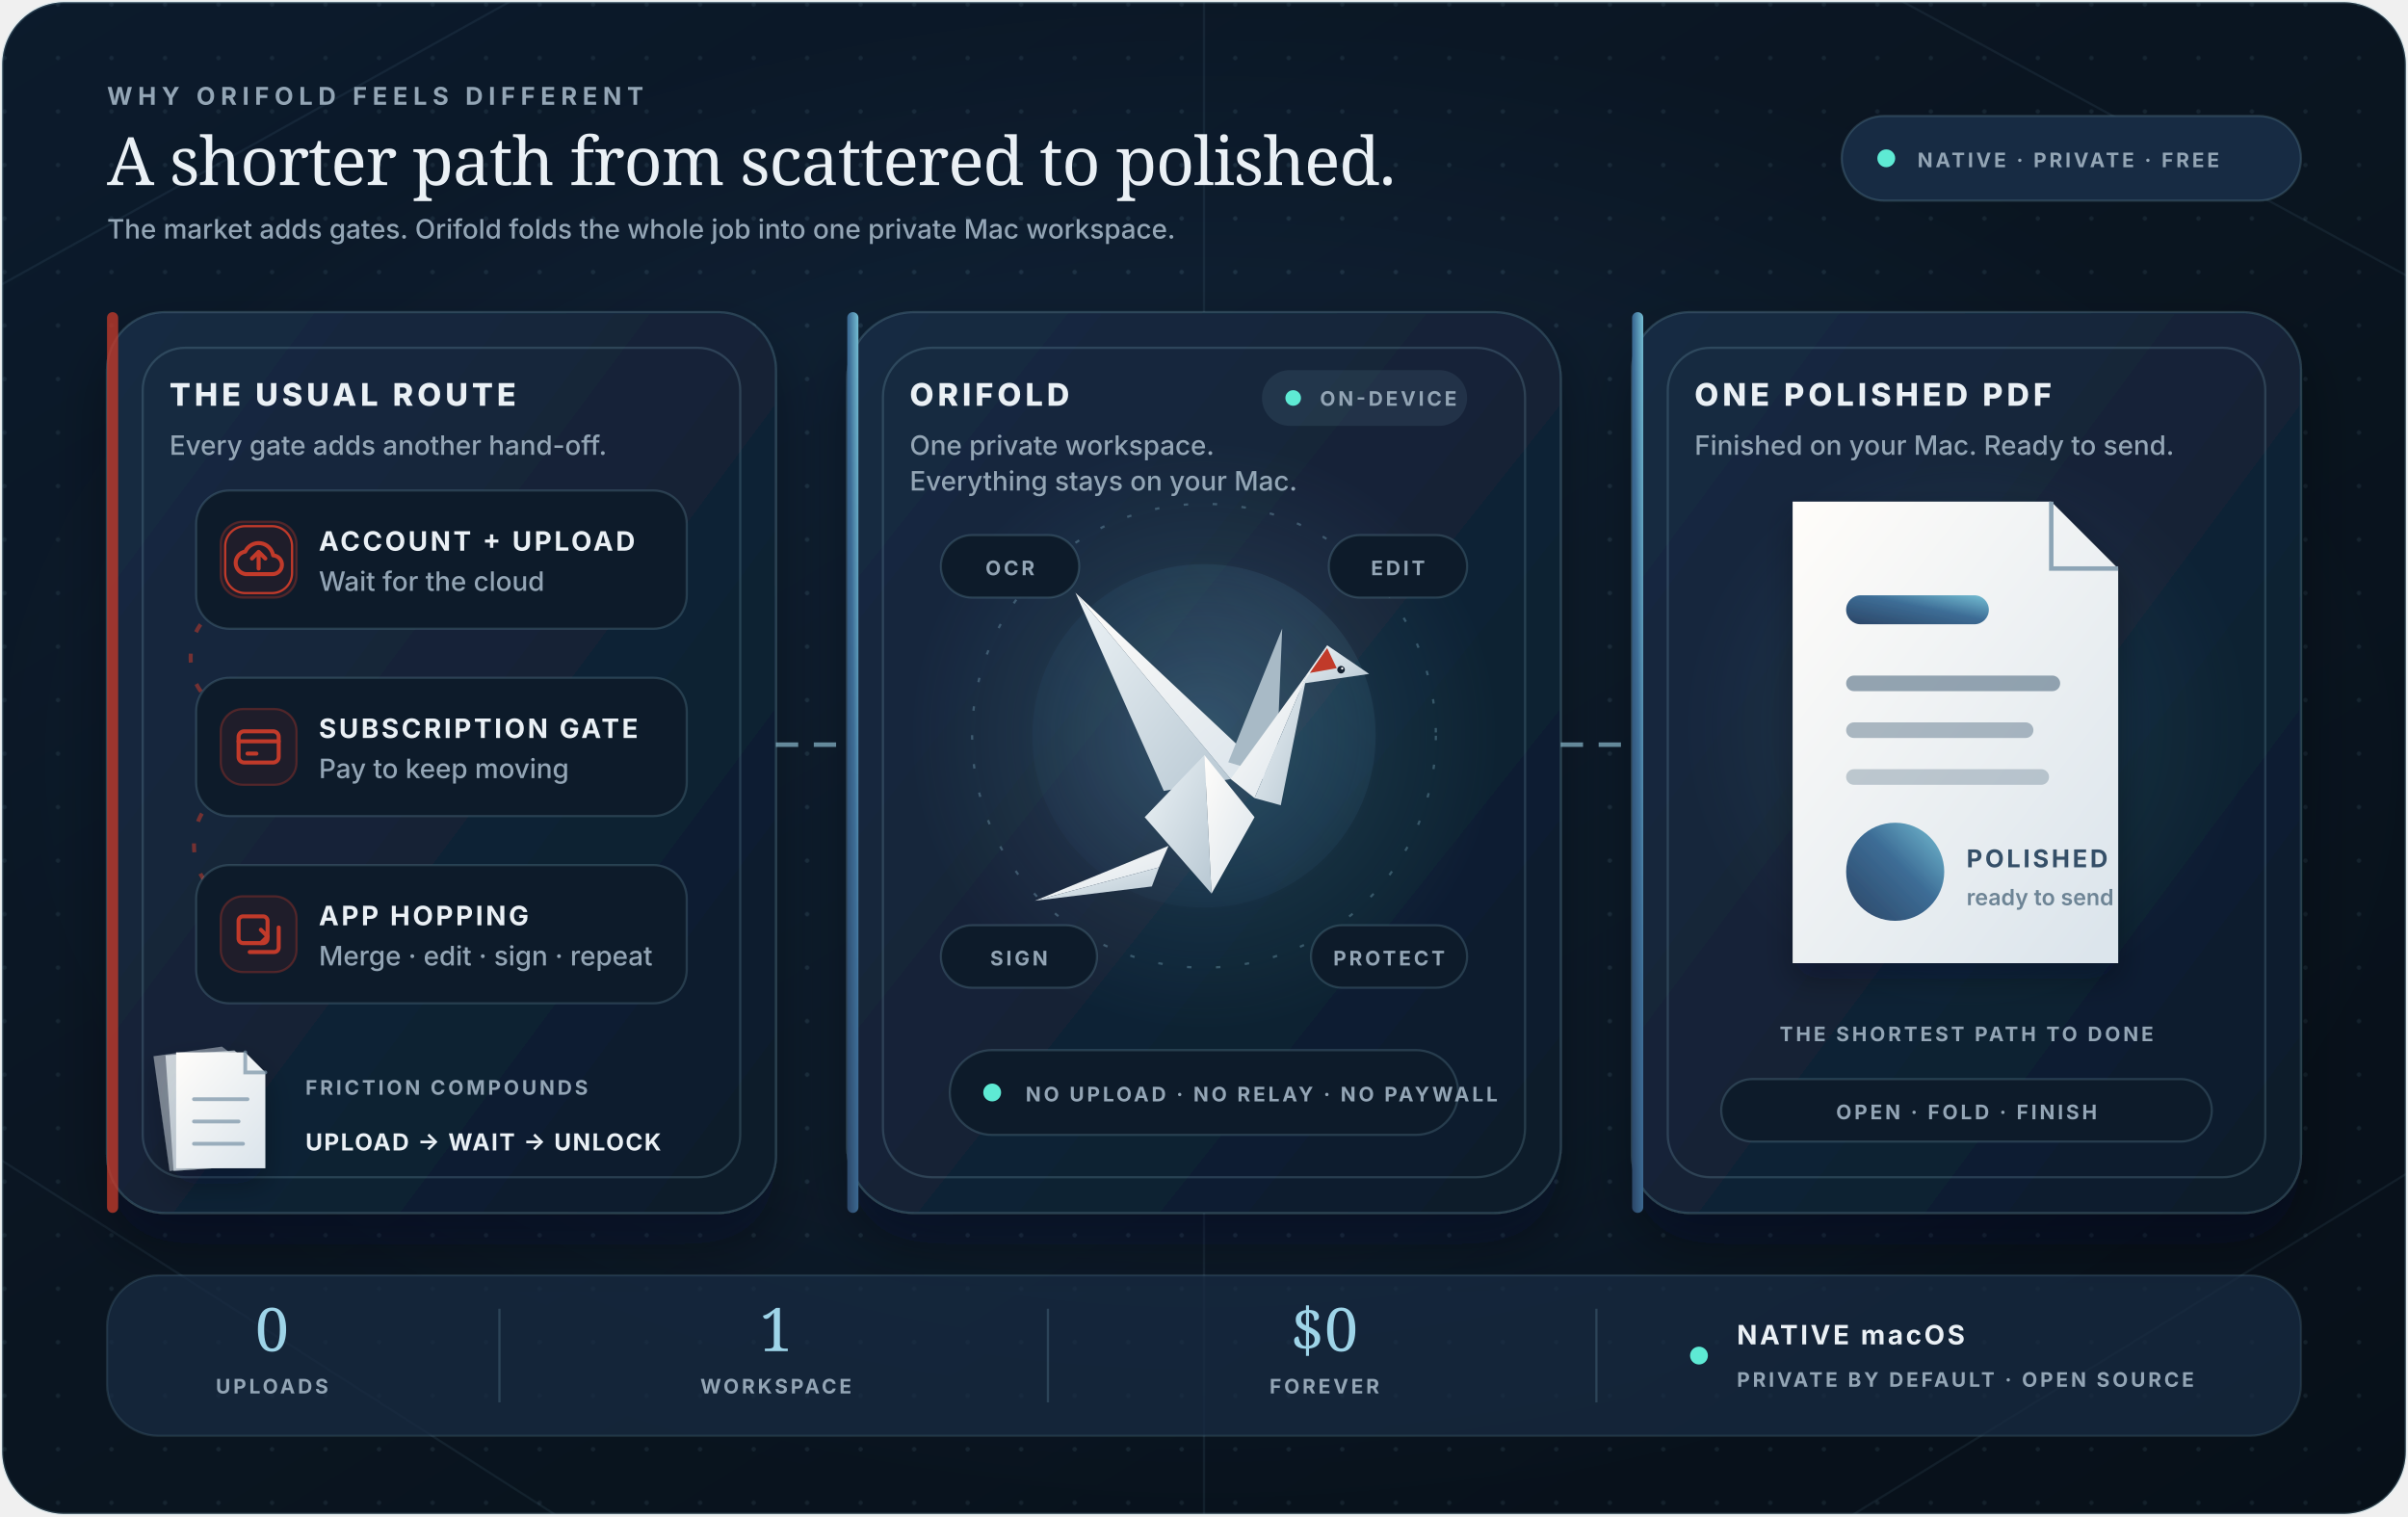
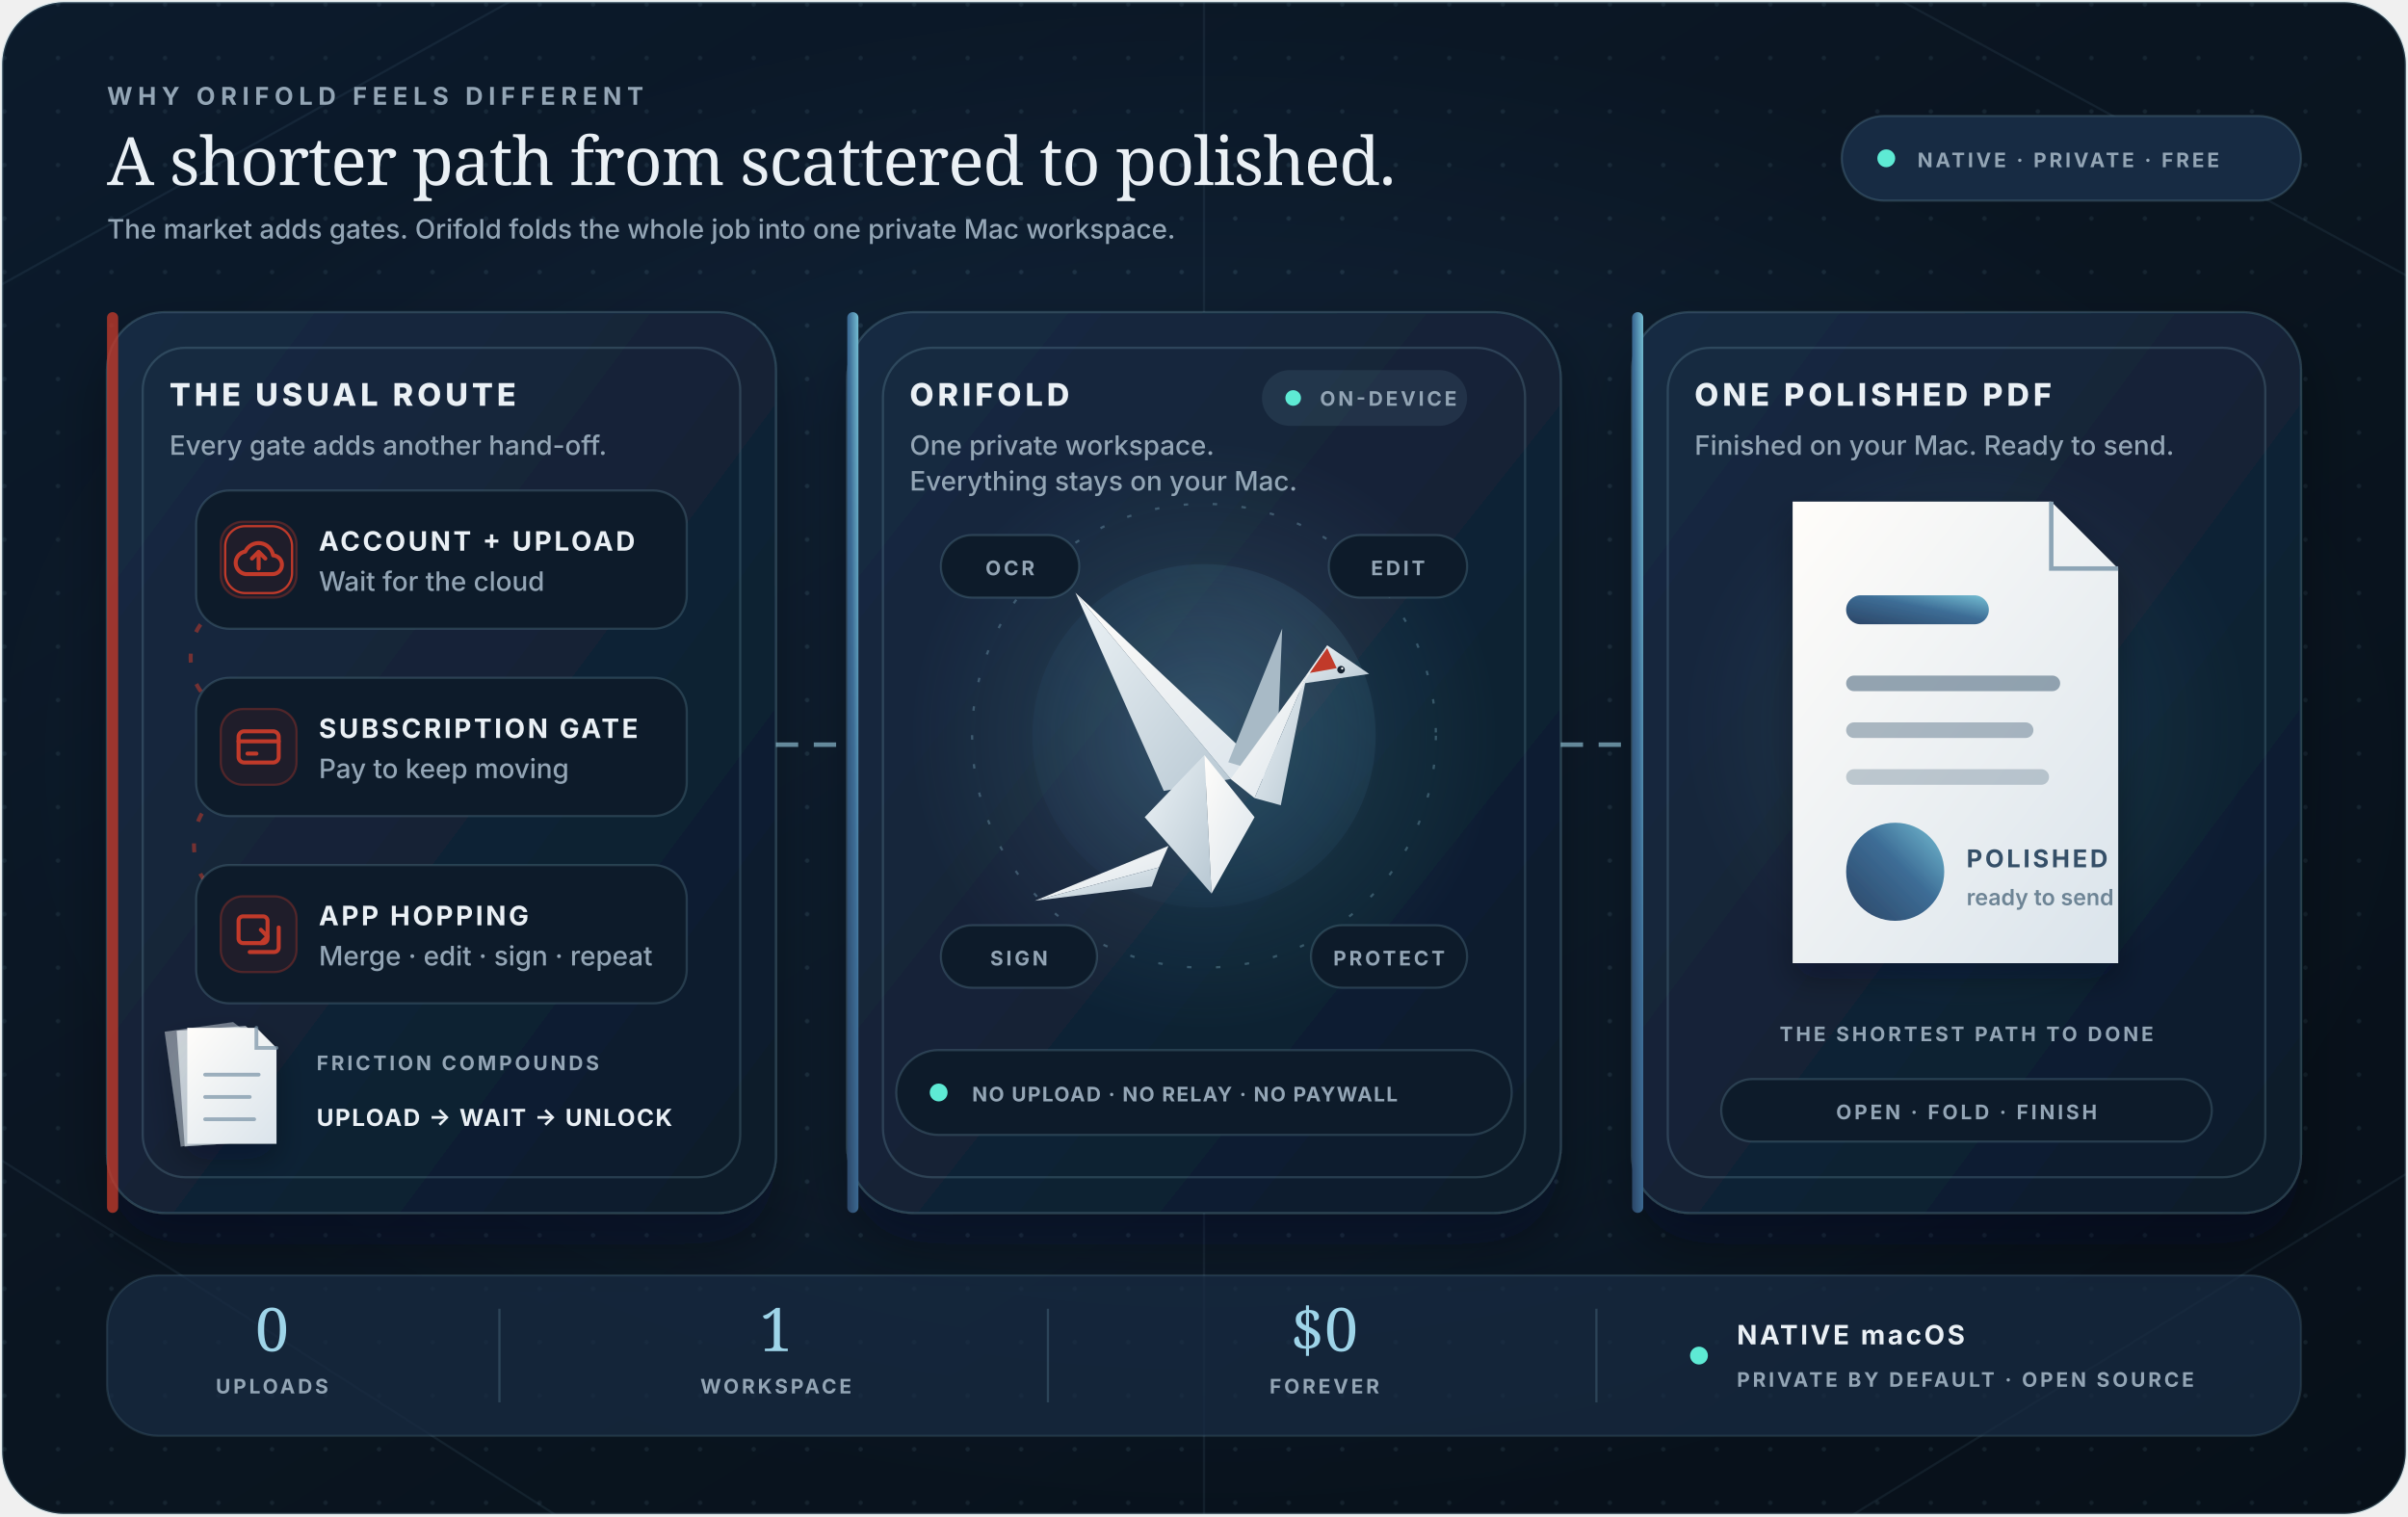
<svg xmlns="http://www.w3.org/2000/svg" id="orifold-difference" viewBox="0 0 1080 680" role="img" aria-labelledby="difference-title difference-desc">
  <defs>
    <linearGradient id="difference-stage" x1="0" y1="0" x2="1" y2="1">
      <stop offset="0" stop-color="var(--difference-stage-a, #10233a)" />
      <stop offset="0.52" stop-color="var(--difference-stage-b, #0d1b2a)" />
      <stop offset="1" stop-color="var(--difference-stage-c, #091521)" />
    </linearGradient>
    <linearGradient id="difference-panel" x1="0" y1="0" x2="1" y2="1">
      <stop offset="0" stop-color="var(--difference-panel-a, #172b43)" />
      <stop offset="1" stop-color="var(--difference-panel-b, #0d1b2a)" />
    </linearGradient>
    <linearGradient id="difference-blue" x1="0" y1="1" x2="1" y2="0">
      <stop offset="0" stop-color="var(--indigo, #2b4566)" />
      <stop offset="0.56" stop-color="var(--ice-deep, #3d6d96)" />
      <stop offset="1" stop-color="var(--ice, #75bfd4)" />
    </linearGradient>
    <linearGradient id="difference-paper" x1="0" y1="0" x2="0.9" y2="1">
      <stop offset="0" stop-color="#fffdfa" />
      <stop offset="1" stop-color="#dce5ec" />
    </linearGradient>
    <linearGradient id="difference-paper-shade" x1="0" y1="0" x2="1" y2="1">
      <stop offset="0" stop-color="#edf3f6" />
      <stop offset="1" stop-color="#b8c8d3" />
    </linearGradient>
    <radialGradient id="difference-aura">
      <stop offset="0" stop-color="var(--ice, #75bfd4)" stop-opacity="0.3" />
      <stop offset="0.62" stop-color="var(--ice, #75bfd4)" stop-opacity="0.07" />
      <stop offset="1" stop-color="var(--ice, #75bfd4)" stop-opacity="0" />
    </radialGradient>
    <radialGradient id="difference-vignette">
      <stop offset="0.64" stop-color="#000" stop-opacity="0" />
      <stop offset="1" stop-color="#000" stop-opacity="0.24" />
    </radialGradient>
    <pattern id="difference-dots" width="24" height="24" patternUnits="userSpaceOnUse">
      <circle cx="2" cy="2" r="1" fill="var(--difference-grid, #9ed4e8)" opacity="0.11" />
    </pattern>
    <filter id="difference-shadow" x="-30%" y="-30%" width="160%" height="170%">
      <feDropShadow dx="0" dy="14" stdDeviation="13" flood-color="#020817" flood-opacity="0.34" />
    </filter>
    <filter id="difference-soft-shadow" x="-30%" y="-30%" width="160%" height="170%">
      <feDropShadow dx="0" dy="7" stdDeviation="7" flood-color="#020817" flood-opacity="0.3" />
    </filter>
    <clipPath id="difference-stage-clip">
      <rect x="1" y="1" width="1078" height="678" rx="28" />
    </clipPath>
    <style>
      #orifold-difference {
        display: block;
        width: 100%;
        height: auto;
        color: var(--difference-ink, #eaf0f5);
        font-family: Inter, ui-sans-serif, -apple-system, BlinkMacSystemFont, "Segoe UI", sans-serif;
        text-rendering: geometricPrecision;
      }
      #orifold-difference .eyebrow {
        fill: var(--difference-muted, #93a5b5);
        font-size: 11px;
        font-weight: 750;
        letter-spacing: 2.45px;
      }
      #orifold-difference .headline {
        fill: var(--difference-ink, #eaf0f5);
        font-family: Fraunces, "Iowan Old Style", Georgia, serif;
        font-size: 30px;
        font-weight: 500;
        letter-spacing: -0.45px;
      }
      #orifold-difference .panel-title {
        fill: var(--difference-ink, #eaf0f5);
        font-size: 14px;
        font-weight: 760;
        letter-spacing: 1.75px;
      }
      #orifold-difference .label {
        fill: var(--difference-ink, #eaf0f5);
        font-size: 12px;
        font-weight: 720;
        letter-spacing: 1.15px;
      }
      #orifold-difference .body {
        fill: var(--difference-muted, #93a5b5);
        font-size: 12px;
        font-weight: 500;
      }
      #orifold-difference .micro {
        fill: var(--difference-muted, #93a5b5);
        font-size: 9px;
        font-weight: 720;
        letter-spacing: 1.25px;
      }
      #orifold-difference .friction-summary {
        fill: var(--difference-ink, #eaf0f5);
        font-size: 10.5px;
        font-weight: 740;
        letter-spacing: 0.65px;
      }
      #orifold-difference .metric {
        fill: var(--difference-ice, #9ed4e8);
        font-family: Fraunces, "Iowan Old Style", Georgia, serif;
        font-size: 27px;
        font-weight: 500;
      }
      #orifold-difference .panel-stroke { stroke: var(--difference-line, #9ed4e8); stroke-opacity: 0.18; }
      #orifold-difference .crease { stroke: var(--difference-grid, #9ed4e8); stroke-opacity: 0.075; }
      #orifold-difference .blue-stroke { stroke: var(--difference-ice, #9ed4e8); }
      #orifold-difference .friction-stroke { stroke: var(--crest, #c13a2a); }
      #orifold-difference .friction-icon {
        fill: none;
        stroke: var(--crest, #c13a2a);
        stroke-width: 1.8;
        stroke-linecap: round;
        stroke-linejoin: round;
        vector-effect: non-scaling-stroke;
      }

      #orifold-difference .detour-route {
        stroke-dasharray: 4 10;
        animation: difference-route 2.5s linear infinite;
      }
      #orifold-difference .direct-route {
        stroke-dasharray: 10 7;
        animation: difference-route 1s linear infinite;
      }
      #orifold-difference .gate {
        transform-box: fill-box;
        transform-origin: center;
        animation: difference-gate 6s ease-in-out infinite;
      }
      #orifold-difference .gate-two { animation-delay: -2s; }
      #orifold-difference .gate-three { animation-delay: -4s; }
      #orifold-difference .pulse {
        transform-box: fill-box;
        transform-origin: center;
        animation: difference-pulse 2.3s ease-out infinite;
      }
      #orifold-difference .file-stack {
        transform-box: fill-box;
        transform-origin: center;
        animation: difference-float 4.8s ease-in-out infinite;
      }
      #orifold-difference .aura {
        transform-box: fill-box;
        transform-origin: center;
        animation: difference-breathe 4.2s ease-in-out infinite;
      }
      #orifold-difference .orbit {
        transform-box: fill-box;
        transform-origin: center;
        animation: difference-spin 24s linear infinite;
      }
      #orifold-difference .crane {
        transform-box: fill-box;
        transform-origin: center;
        animation: difference-hover 4.2s ease-in-out infinite;
      }
      #orifold-difference .wing {
        transform-box: fill-box;
        transform-origin: 72% 72%;
        animation: difference-wing 4.2s ease-in-out infinite;
      }
      #orifold-difference .tool {
        transform-box: fill-box;
        transform-origin: center;
        animation: difference-tool 4s ease-in-out infinite;
      }
      #orifold-difference .tool-two { animation-delay: -1s; }
      #orifold-difference .tool-three { animation-delay: -2s; }
      #orifold-difference .tool-four { animation-delay: -3s; }
      #orifold-difference .output {
        transform-box: fill-box;
        transform-origin: center;
        animation: difference-output 7.4s cubic-bezier(0.16, 1, 0.3, 1) infinite;
      }
      #orifold-difference .output-line {
        transform-box: fill-box;
        transform-origin: left;
        animation: difference-write 7.4s ease-in-out infinite;
      }
      #orifold-difference .output-line-two { animation-delay: 0.14s; }
      #orifold-difference .output-line-three { animation-delay: 0.28s; }
      #orifold-difference .check {
        stroke-dasharray: 38;
        stroke-dashoffset: 38;
        animation: difference-check 7.4s ease-in-out infinite;
      }
      #orifold-difference .spark-in {
        offset-path: path("M348 334 C361 334 367 334 380 334");
        animation: difference-travel 1.1s linear infinite;
      }
      #orifold-difference .spark-out {
        offset-path: path("M700 334 C713 334 719 334 732 334");
        animation: difference-travel 1.1s linear infinite;
      }
      #orifold-difference .spark-two { animation-delay: -0.55s; }

      @keyframes difference-route { to { stroke-dashoffset: -34; } }
      @keyframes difference-gate { 0%, 100% { transform: translateY(0); } 50% { transform: translateY(-3px); } }
      @keyframes difference-pulse { 0% { opacity: .52; transform: scale(.72); } 72%, 100% { opacity: 0; transform: scale(1.48); } }
      @keyframes difference-float { 0%, 100% { transform: translateY(1px) rotate(-.5deg); } 50% { transform: translateY(-4px) rotate(.7deg); } }
      @keyframes difference-breathe { 0%, 100% { opacity: .56; transform: scale(.94); } 50% { opacity: .96; transform: scale(1.04); } }
      @keyframes difference-spin { to { transform: rotate(360deg); } }
      @keyframes difference-hover { 0%, 100% { transform: translateY(1px) rotate(-.5deg); } 50% { transform: translateY(-5px) rotate(.6deg); } }
      @keyframes difference-wing { 0%, 100% { transform: rotate(-.8deg); } 50% { transform: rotate(2.2deg); } }
      @keyframes difference-tool { 0%, 100% { opacity: .72; transform: scale(.97); } 50% { opacity: 1; transform: scale(1.04); } }
      @keyframes difference-output {
        0%, 12%, 100% { opacity: 1; transform: none; }
        24% { opacity: .82; transform: translateY(-3px) scale(.985); }
        34% { opacity: .9; transform: translateY(2px) scale(.99); }
        46% { opacity: 1; transform: none; }
      }
      @keyframes difference-write {
        0%, 16%, 100% { opacity: 1; transform: scaleX(1); }
        23%, 31% { opacity: 0; transform: scaleX(0); }
        43% { opacity: 1; transform: scaleX(1); }
      }
      @keyframes difference-check { 0%, 18%, 100% { stroke-dashoffset: 0; } 27%, 43% { stroke-dashoffset: 38; } 55% { stroke-dashoffset: 0; } }
      @keyframes difference-travel {
        0% { opacity: 0; offset-distance: 0%; transform: scale(.7); }
        20%, 80% { opacity: 1; }
        100% { opacity: 0; offset-distance: 100%; transform: scale(1.1); }
      }

      @media (prefers-reduced-motion: reduce) {
        #orifold-difference * { animation: none !important; }
        #orifold-difference .output, #orifold-difference .output-line { opacity: 1; transform: none; }
        #orifold-difference .check { stroke-dashoffset: 0; }
        #orifold-difference .spark-in, #orifold-difference .spark-out { display: none; }
      }
      .no-motion #orifold-difference * { animation: none !important; }
      .no-motion #orifold-difference .output, .no-motion #orifold-difference .output-line { opacity: 1; transform: none; }
      .no-motion #orifold-difference .check { stroke-dashoffset: 0; }
      .no-motion #orifold-difference .spark-in, .no-motion #orifold-difference .spark-out { display: none; }
    </style>
  </defs>
  <g clip-path="url(#difference-stage-clip)">
    <rect x="1" y="1" width="1078" height="678" rx="28" fill="url(#difference-stage)" />
    <rect x="1" y="1" width="1078" height="678" rx="28" fill="url(#difference-dots)" />
    <rect x="1" y="1" width="1078" height="678" rx="28" fill="url(#difference-vignette)" />
    <path class="crease" d="M0 128 230 0M0 520 250 680M1080 124 852 0M1080 526 830 680M540 0v680" fill="none" />
    <text x="48" y="47" class="eyebrow">WHY ORIFOLD FEELS DIFFERENT</text>
    <text x="48" y="83" class="headline">A shorter path from scattered to polished.</text>
    <text x="48" y="107" class="body">The market adds gates. Orifold folds the whole job into one private Mac workspace.</text>
    <g transform="translate(826 52)">
      <rect width="206" height="38" rx="19" fill="var(--difference-panel-a, #172b43)" class="panel-stroke" />
      <circle cx="20" cy="19" r="4" fill="#5eead4" />
      <text x="34" y="23" class="micro" fill="var(--difference-ice, #9ed4e8)">NATIVE · PRIVATE · FREE</text>
    </g>
    <g aria-hidden="true">
      <rect x="48" y="140" width="300" height="404" rx="26" fill="url(#difference-panel)" class="panel-stroke" filter="url(#difference-shadow)" />
      <rect x="64" y="156" width="268" height="372" rx="19" fill="none" class="panel-stroke" stroke-opacity=".52" />
      <rect x="48" y="140" width="5" height="404" rx="2.5" fill="var(--crest, #c13a2a)" opacity=".78" />
      <text x="76" y="182" class="panel-title">THE USUAL ROUTE</text>
      <text x="76" y="204" class="body">Every gate adds another hand-off.</text>
      <path class="detour-route friction-stroke" d="M95 256 C95 238 113 232 133 232 H284 M284 232 C305 232 305 274 284 274 H102 M102 274 C80 274 80 316 102 316 H284 M284 316 C305 316 305 358 284 358 H102 M102 358 C82 358 82 400 102 400 H284" fill="none" stroke-width="1.8" stroke-opacity=".55" />
      <g class="gate">
        <rect x="88" y="220" width="220" height="62" rx="15" fill="var(--difference-stage-b, #0d1b2a)" class="panel-stroke" />
        <rect x="99" y="234" width="34" height="34" rx="10" fill="var(--crest, #c13a2a)" fill-opacity=".1" class="friction-stroke" stroke-opacity=".34" />
        <rect class="pulse friction-stroke" x="101" y="236" width="30" height="30" rx="9" fill="none" />
        <g transform="translate(104 239)" class="friction-icon">
          <path d="M6.2 18.5H18a4.2 4.2 0 0 0 .5-8.4A6.6 6.6 0 0 0 6 8.4a5.1 5.1 0 0 0 .2 10.1Z" />
          <path d="M12 16V8.5m-3 3 3-3 3 3" />
        </g>
        <text x="143" y="247" class="label">ACCOUNT + UPLOAD</text>
        <text x="143" y="265" class="body">Wait for the cloud</text>
      </g>
      <g class="gate gate-two">
        <rect x="88" y="304" width="220" height="62" rx="15" fill="var(--difference-stage-b, #0d1b2a)" class="panel-stroke" />
        <rect x="99" y="318" width="34" height="34" rx="10" fill="var(--crest, #c13a2a)" fill-opacity=".1" class="friction-stroke" stroke-opacity=".34" />
        <g transform="translate(104 323)" class="friction-icon">
          <rect x="3" y="5" width="18" height="14" rx="2.5" />
          <path d="M3 9.5h18M7 15h4" />
        </g>
        <text x="143" y="331" class="label">SUBSCRIPTION GATE</text>
        <text x="143" y="349" class="body">Pay to keep moving</text>
      </g>
      <g class="gate gate-three">
        <rect x="88" y="388" width="220" height="62" rx="15" fill="var(--difference-stage-b, #0d1b2a)" class="panel-stroke" />
        <rect x="99" y="402" width="34" height="34" rx="10" fill="var(--crest, #c13a2a)" fill-opacity=".1" class="friction-stroke" stroke-opacity=".34" />
        <g transform="translate(104 407)" class="friction-icon">
          <rect x="3" y="4" width="13" height="12" rx="2" />
          <path d="M8 20h11a2 2 0 0 0 2-2V9" />
          <path d="m13 10 3 3-3 3" />
        </g>
        <text x="143" y="415" class="label">APP HOPPING</text>
        <text x="143" y="433" class="body">Merge · edit · sign · repeat</text>
      </g>
-       <g transform="translate(79 472)" filter="url(#difference-soft-shadow)">
+       <g transform="translate(84 461)" filter="url(#difference-soft-shadow)">
        <g class="file-stack">
          <path d="M0 4h31l9 9v43H0z" fill="url(#difference-paper-shade)" transform="translate(-7 -5) rotate(-8 18 28)" opacity=".45" />
          <path d="M0 2h31l9 9v43H0z" fill="url(#difference-paper-shade)" transform="translate(-3 -2) rotate(-4 18 28)" opacity=".72" />
          <path d="M0 0h31l9 9v43H0z" fill="url(#difference-paper)" />
          <path d="M31 0v9h9M8 21h24M8 31h20M8 41h22" fill="none" stroke="#7892a5" stroke-width="1.7" stroke-linecap="round" opacity=".7" />
        </g>
      </g>
-       <text x="137" y="491" class="micro" fill="var(--crest, #c13a2a)">FRICTION COMPOUNDS</text>
-       <text x="137" y="516" class="friction-summary">UPLOAD → WAIT → UNLOCK</text>
+       <text x="142" y="480" class="micro" fill="var(--crest, #c13a2a)">FRICTION COMPOUNDS</text>
+       <text x="142" y="505" class="friction-summary">UPLOAD → WAIT → UNLOCK</text>
    </g>
    <g aria-hidden="true">
      <rect x="380" y="140" width="320" height="404" rx="30" fill="url(#difference-panel)" class="panel-stroke" filter="url(#difference-shadow)" />
      <rect x="396" y="156" width="288" height="372" rx="22" fill="none" class="panel-stroke" stroke-opacity=".6" />
      <rect x="380" y="140" width="5" height="404" rx="2.5" fill="url(#difference-blue)" />
      <text x="408" y="182" class="panel-title">ORIFOLD</text>
      <text x="408" y="204" class="body">One private workspace.</text>
      <text x="408" y="220" class="body">Everything stays on your Mac.</text>
      <g transform="translate(566 166)">
        <rect width="92" height="25" rx="12.5" fill="var(--difference-ice, #9ed4e8)" opacity=".09" />
        <circle cx="14" cy="12.5" r="3.5" fill="#5eead4" />
        <text x="26" y="16" class="micro" fill="var(--difference-ice, #9ed4e8)">ON-DEVICE</text>
      </g>
      <circle class="aura" cx="540" cy="330" r="132" fill="url(#difference-aura)" />
      <circle class="orbit blue-stroke" cx="540" cy="330" r="104" fill="none" stroke-width="1" stroke-opacity=".28" stroke-dasharray="2 11" />
      <circle cx="540" cy="330" r="77" fill="url(#difference-blue)" opacity=".12" />
      <g class="tool">
        <rect x="422" y="240" width="62" height="28" rx="14" fill="var(--difference-stage-b, #0d1b2a)" class="panel-stroke" />
        <text x="453" y="258" text-anchor="middle" class="micro">OCR</text>
      </g>
      <g class="tool tool-two">
        <rect x="596" y="240" width="62" height="28" rx="14" fill="var(--difference-stage-b, #0d1b2a)" class="panel-stroke" />
        <text x="627" y="258" text-anchor="middle" class="micro">EDIT</text>
      </g>
      <g class="tool tool-three">
        <rect x="422" y="415" width="70" height="28" rx="14" fill="var(--difference-stage-b, #0d1b2a)" class="panel-stroke" />
        <text x="457" y="433" text-anchor="middle" class="micro">SIGN</text>
      </g>
      <g class="tool tool-four">
        <rect x="588" y="415" width="70" height="28" rx="14" fill="var(--difference-stage-b, #0d1b2a)" class="panel-stroke" />
        <text x="623" y="433" text-anchor="middle" class="micro">PROTECT</text>
      </g>
      <g transform="translate(432 238) scale(.63)">
        <g class="crane">
          <g class="wing">
            <polygon points="190.4,176.8 79.9,44.2 142.8,185.3" fill="url(#difference-paper-shade)" />
            <polygon points="221,176.8 79.9,44.2 190.4,176.8" fill="url(#difference-paper)" />
          </g>
          <polygon points="171.7,159.8 176.8,258.4 129.2,204" fill="url(#difference-paper-shade)" />
          <polygon points="171.7,159.8 207.4,204 176.8,258.4" fill="url(#difference-paper)" />
          <polygon points="146.2,224.4 51,263.5 139.4,239.7" fill="url(#difference-paper)" />
          <polygon points="139.4,239.7 51,263.5 134.3,253.3" fill="url(#difference-paper-shade)" />
          <polygon points="188.7,164.9 227.1,69.7 222.7,175.1" fill="#a8bac6" />
          <polygon points="190.4,176.8 244.8,102 207.4,190.4" fill="url(#difference-paper)" />
          <polygon points="207.4,190.4 244.8,102 226.1,195.5" fill="url(#difference-paper-shade)" />
          <polygon points="244.8,102 259.1,81.6 238,117.3" fill="url(#difference-paper)" />
          <polygon points="259.1,81.6 289,102 242.1,108.8" fill="url(#difference-paper-shade)" />
          <polygon points="246.8,101.3 259.1,83.6 265.9,97.9" fill="var(--crest, #c13a2a)" />
          <circle cx="269" cy="99" r="2.7" fill="#152231" />
          <circle cx="269.8" cy="98.1" r=".8" fill="#fff" />
        </g>
      </g>
-       <rect x="426" y="471" width="228" height="38" rx="19" fill="var(--difference-stage-b, #0d1b2a)" class="panel-stroke" />
-       <circle cx="445" cy="490" r="4" fill="#5eead4" />
-       <text x="460" y="494" class="micro" fill="var(--difference-ice, #9ed4e8)">NO UPLOAD · NO RELAY · NO PAYWALL</text>
+       <rect x="402" y="471" width="276" height="38" rx="19" fill="var(--difference-stage-b, #0d1b2a)" class="panel-stroke" />
+       <circle cx="421" cy="490" r="4" fill="#5eead4" />
+       <text x="436" y="494" class="micro" fill="var(--difference-ice, #9ed4e8)" style="letter-spacing:0.6px">NO UPLOAD · NO RELAY · NO PAYWALL</text>
    </g>
    <g aria-hidden="true">
      <rect x="732" y="140" width="300" height="404" rx="26" fill="url(#difference-panel)" class="panel-stroke" filter="url(#difference-shadow)" />
      <rect x="748" y="156" width="268" height="372" rx="19" fill="none" class="panel-stroke" stroke-opacity=".52" />
      <rect x="732" y="140" width="5" height="404" rx="2.5" fill="url(#difference-blue)" />
      <text x="760" y="182" class="panel-title">ONE POLISHED PDF</text>
      <text x="760" y="204" class="body">Finished on your Mac. Ready to send.</text>
      <circle class="aura" cx="882" cy="326" r="126" fill="url(#difference-aura)" opacity=".7" />
      <g transform="translate(804 225)" filter="url(#difference-soft-shadow)">
        <g class="output">
          <path d="M0 0h116l30 30v177H0z" fill="url(#difference-paper)" />
          <path d="M116 0v30h30" fill="none" stroke="#8da5b6" stroke-width="2" />
          <rect x="24" y="42" width="64" height="13" rx="6.5" fill="url(#difference-blue)" />
          <rect class="output-line" x="24" y="78" width="96" height="7" rx="3.5" fill="#6d8495" opacity=".72" />
          <rect class="output-line output-line-two" x="24" y="99" width="84" height="7" rx="3.5" fill="#6d8495" opacity=".55" />
          <rect class="output-line output-line-three" x="24" y="120" width="91" height="7" rx="3.5" fill="#6d8495" opacity=".4" />
          <circle cx="46" cy="166" r="22" fill="url(#difference-blue)" />
          <path class="check" d="m35 166 8 8 15-18" fill="none" stroke="#fff" stroke-width="4" stroke-linecap="round" stroke-linejoin="round" />
          <text x="78" y="164" fill="#344f67" font-size="11" font-weight="750" letter-spacing="1.2">POLISHED</text>
          <text x="78" y="181" fill="#6d8495" font-size="10" font-weight="600">ready to send</text>
        </g>
      </g>
      <text x="882" y="467" text-anchor="middle" class="micro" fill="var(--difference-ice, #9ed4e8)">THE SHORTEST PATH TO DONE</text>
      <rect x="772" y="484" width="220" height="28" rx="14" fill="var(--difference-stage-b, #0d1b2a)" class="panel-stroke" />
      <text x="882" y="502" text-anchor="middle" class="micro">OPEN · FOLD · FINISH</text>
    </g>
    <path d="M348 334h32" fill="none" class="blue-stroke direct-route" stroke-width="2" stroke-opacity=".6" />
    <circle class="spark-in" r="3.5" fill="var(--difference-ice, #9ed4e8)" />
    <circle class="spark-in spark-two" r="2" fill="#fff" />
    <path d="M700 334h32" fill="none" class="blue-stroke direct-route" stroke-width="2" stroke-opacity=".6" />
    <circle class="spark-out" r="3.5" fill="var(--difference-ice, #9ed4e8)" />
    <circle class="spark-out spark-two" r="2" fill="#fff" />
    <g transform="translate(48 572)">
      <rect width="984" height="72" rx="23" fill="var(--difference-panel-a, #172b43)" opacity=".72" class="panel-stroke" />
      <text x="74" y="34" text-anchor="middle" class="metric">0</text>
      <text x="74" y="53" text-anchor="middle" class="micro">UPLOADS</text>
      <path d="M176 15v42" class="panel-stroke" />
      <text x="300" y="34" text-anchor="middle" class="metric">1</text>
      <text x="300" y="53" text-anchor="middle" class="micro">WORKSPACE</text>
      <path d="M422 15v42" class="panel-stroke" />
      <text x="546" y="34" text-anchor="middle" class="metric">$0</text>
      <text x="546" y="53" text-anchor="middle" class="micro">FOREVER</text>
      <path d="M668 15v42" class="panel-stroke" />
      <circle cx="714" cy="36" r="4" fill="#5eead4" />
      <text x="731" y="31" class="label" fill="var(--difference-ice, #9ed4e8)">NATIVE macOS</text>
      <text x="731" y="50" class="micro">PRIVATE BY DEFAULT · OPEN SOURCE</text>
    </g>
  </g>
  <rect x="1" y="1" width="1078" height="678" rx="28" fill="none" class="panel-stroke" stroke-width="1.2" />
</svg>
